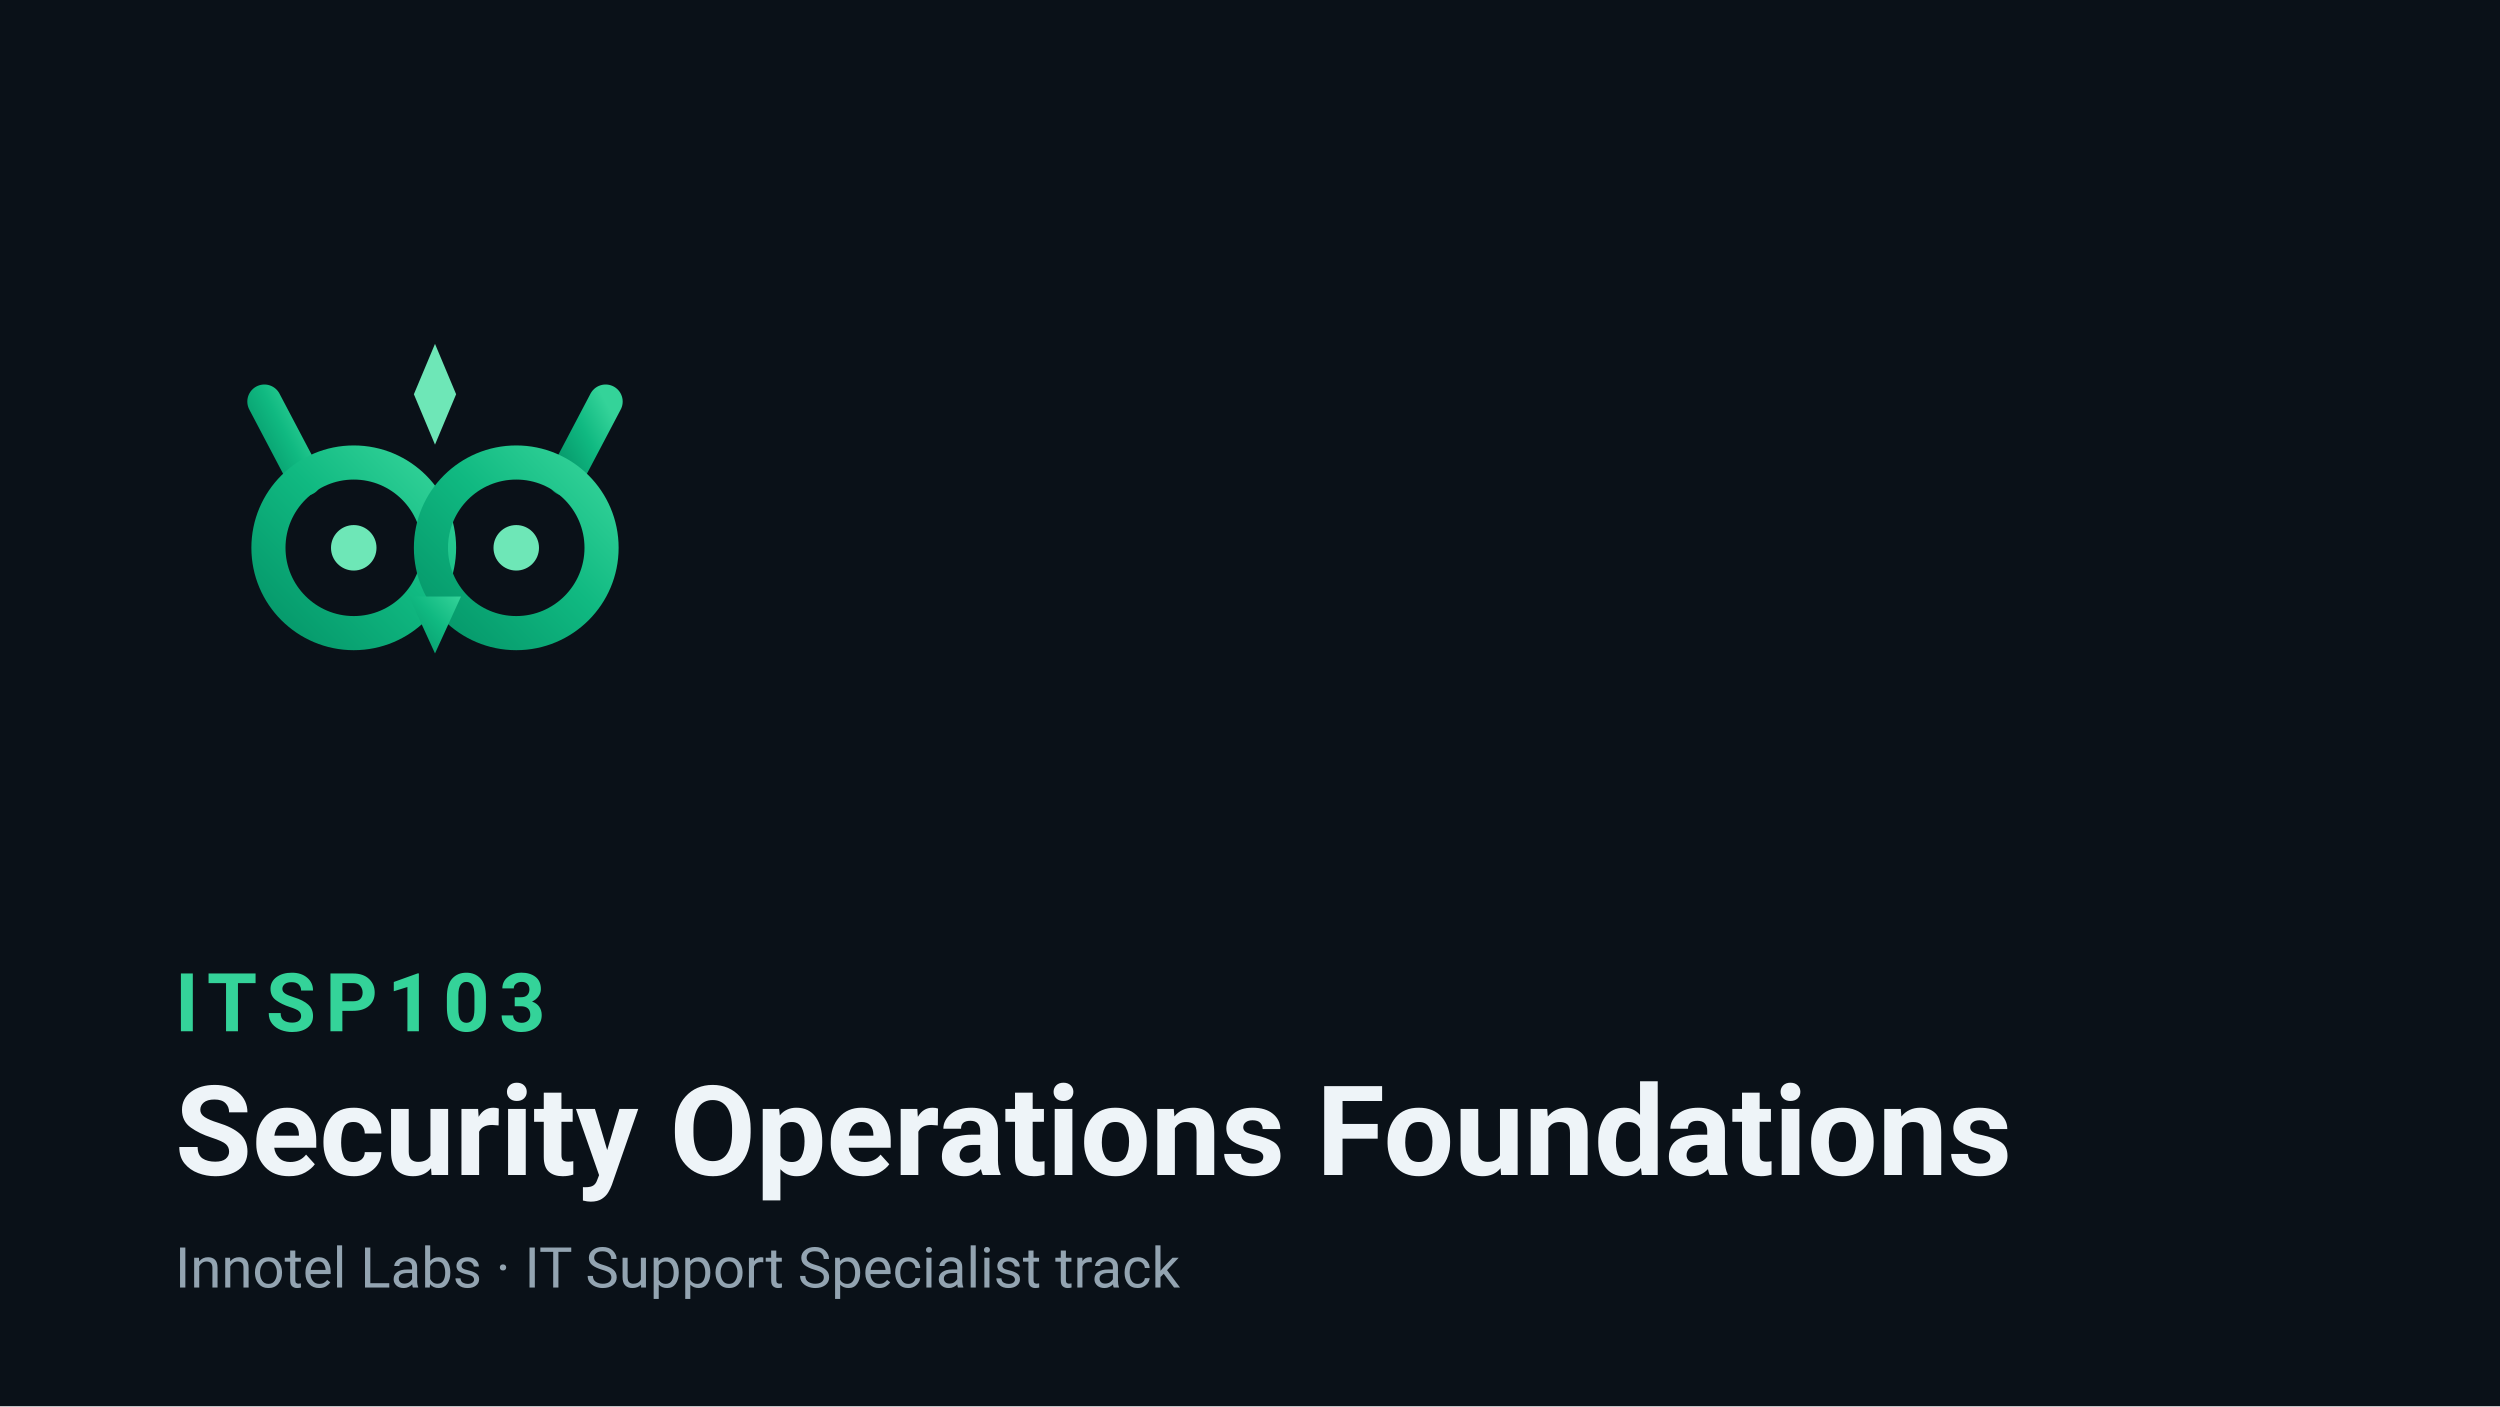
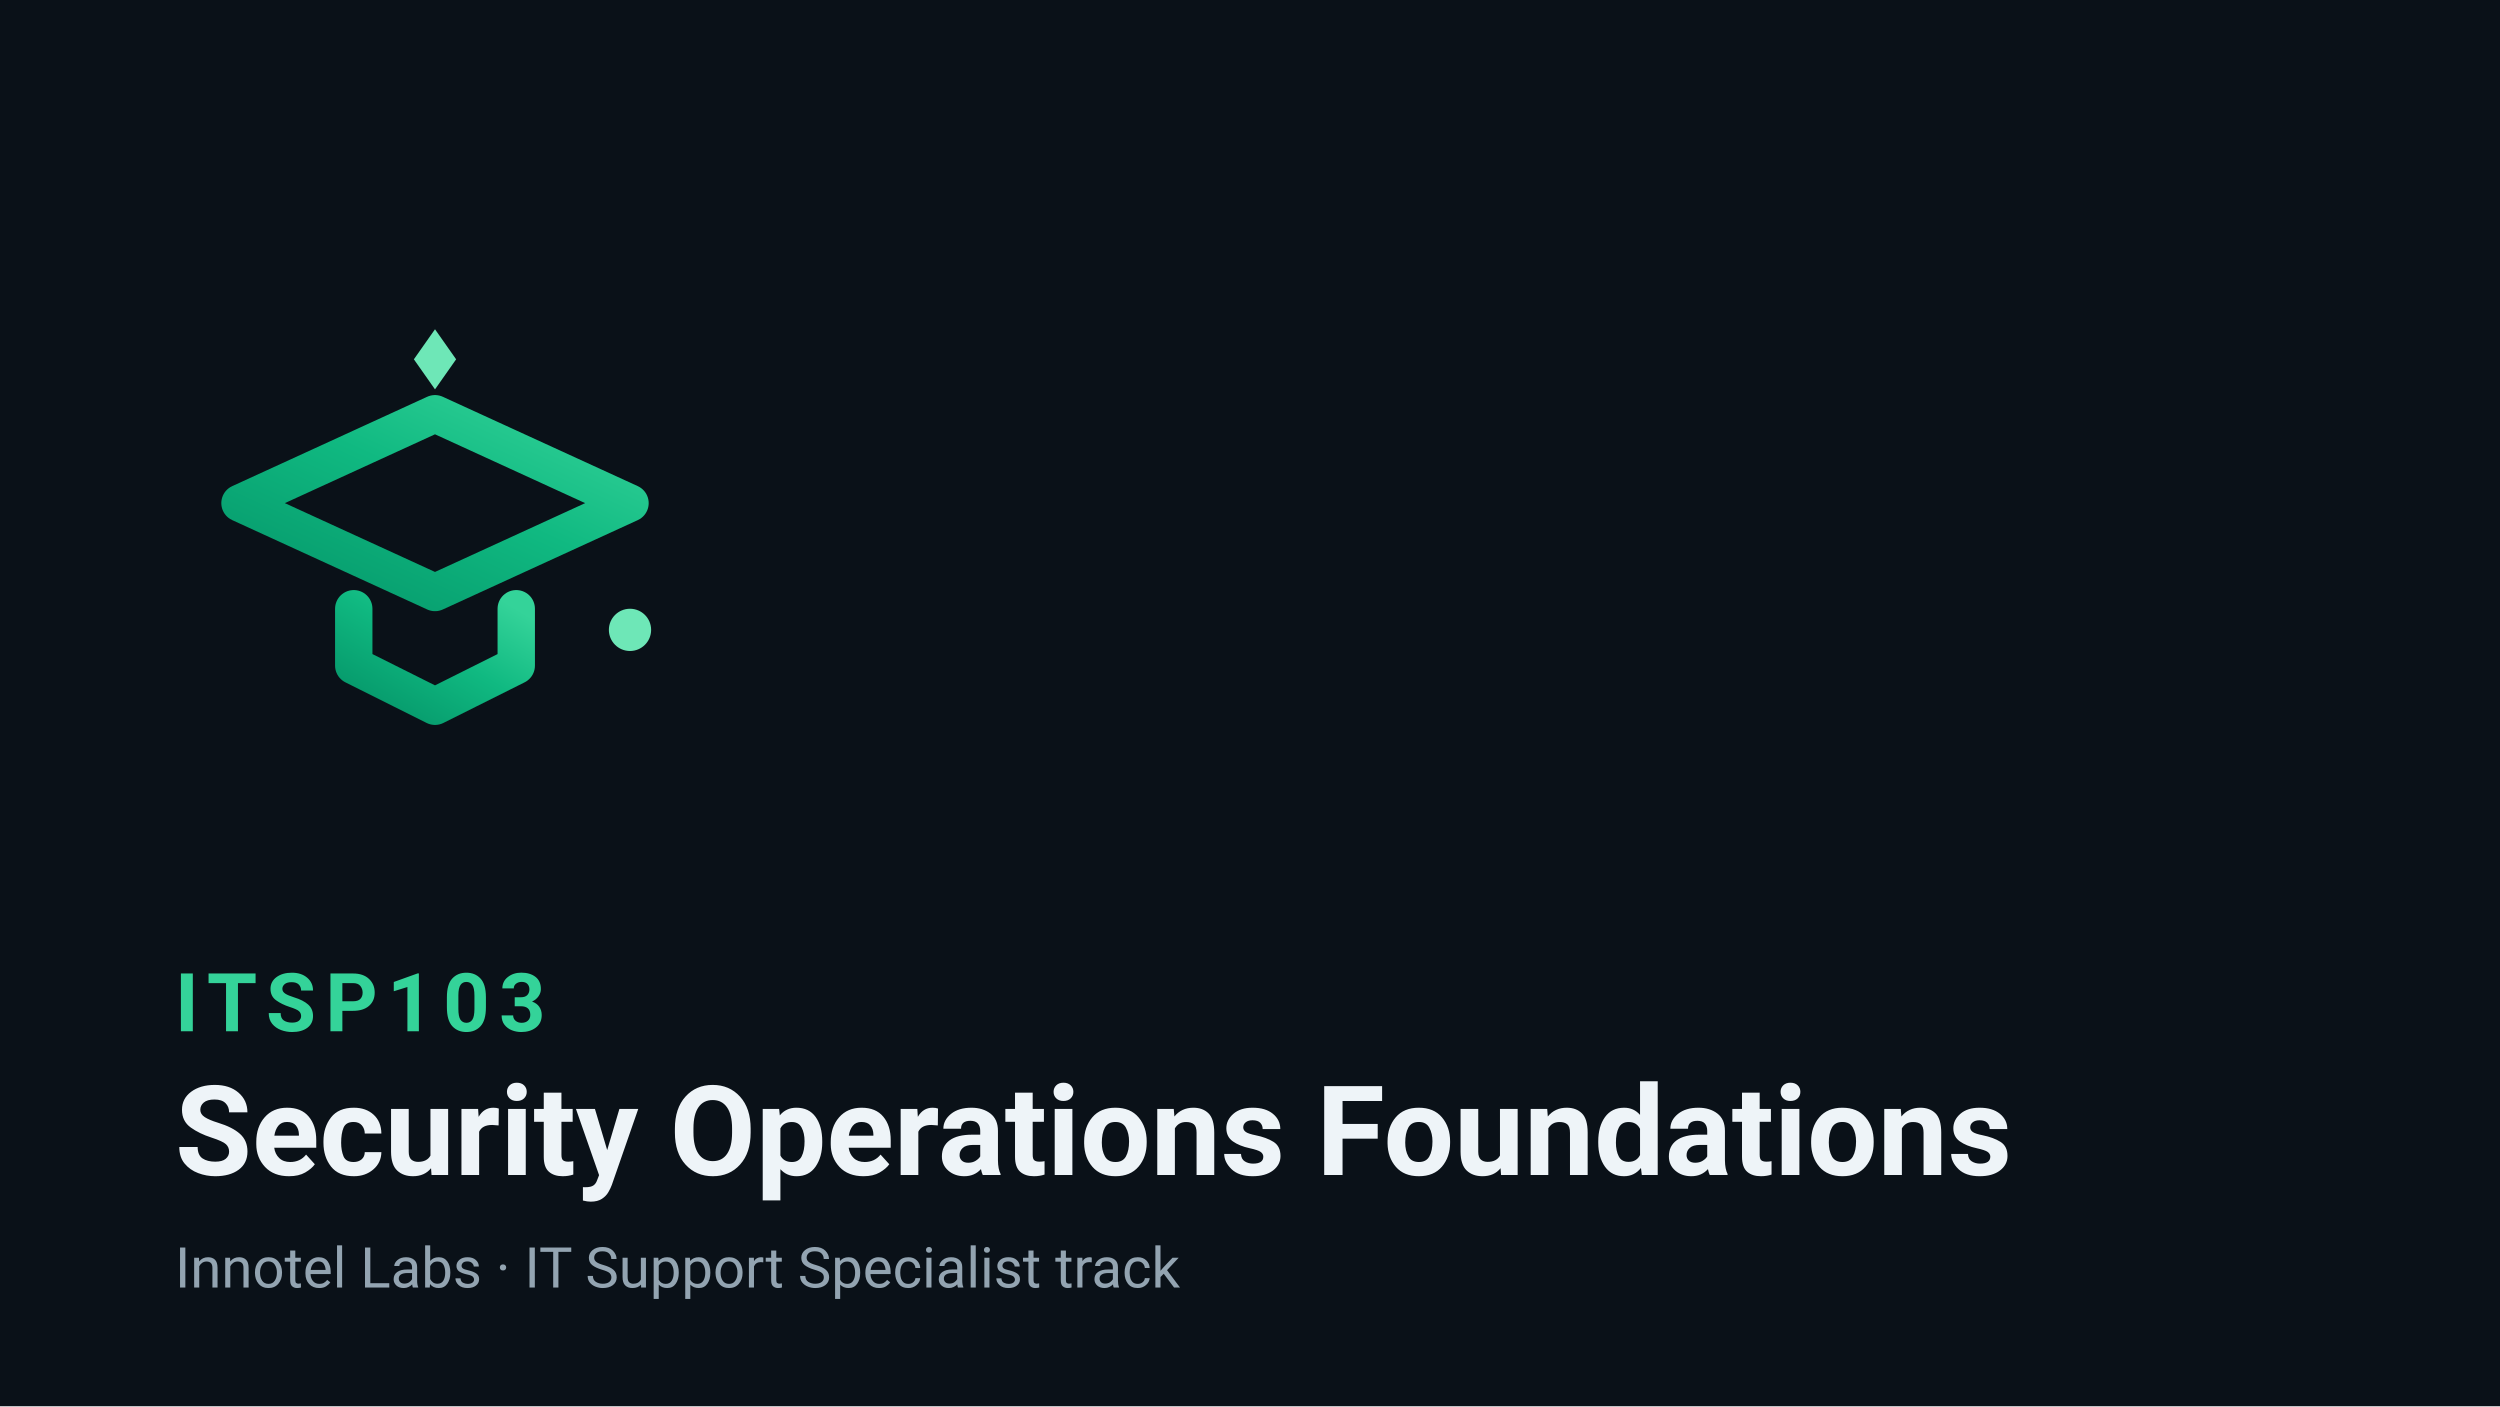
<svg xmlns="http://www.w3.org/2000/svg" viewBox="0 0 800 450" role="img" aria-label="ITSP103 — Security Operations Foundations">
  <defs>
    <linearGradient id="g" x1="0" y1="1" x2="1" y2="0">
      <stop offset="0" stop-color="#059669" />
      <stop offset="0.55" stop-color="#10b981" />
      <stop offset="1" stop-color="#34d399" />
    </linearGradient>
  </defs>
  <rect width="800" height="450" fill="#0a1118" />
  <g transform="translate(56 96) scale(2.6)">
-     <g fill="none" stroke="url(#g)" stroke-width="4.2" stroke-linecap="round">
-       <path d="M16 22 L11 12.5" />
-       <path d="M48 22 L53 12.5" />
-       <circle cx="22" cy="30.5" r="10.5" />
-       <circle cx="42" cy="30.5" r="10.5" />
+     <g fill="none" stroke="url(#g)" stroke-width="4.6" stroke-linecap="round" stroke-linejoin="round">
+       <path d="M32 14 L56 25 L32 36 L8 25 L32 14" />
+       <path d="M22 38 L22 45 L32 50 L42 45 L42 38" />
+       <path d="M56 25 L56 38" />
    </g>
-     <circle cx="22" cy="30.5" r="2.8" fill="#6ee7b7" />
-     <circle cx="42" cy="30.5" r="2.8" fill="#6ee7b7" />
-     <path d="M28.8 36.5 L35.2 36.5 L32 43.5 Z" fill="url(#g)" />
-     <path d="M32 5.4 L34.6 11.6 L32 17.8 L29.4 11.6 Z" fill="#6ee7b7" />
+     <circle cx="56" cy="40.6" r="2.6" fill="#6ee7b7" />
+     <path d="M32 3.6 L34.6 7.3 L32 11 L29.4 7.3 Z" fill="#6ee7b7" />
  </g>
  <text x="56" y="330" font-family="ui-sans-serif, system-ui, 'Segoe UI', Roboto, Helvetica, Arial, sans-serif" font-size="26" font-weight="700" letter-spacing="3" fill="#34d399">ITSP103</text>
  <text x="56" y="376" font-family="ui-sans-serif, system-ui, 'Segoe UI', Roboto, Helvetica, Arial, sans-serif" font-size="40" font-weight="700" fill="#eef4f8">Security Operations Foundations</text>
  <text x="56" y="412" font-family="ui-sans-serif, system-ui, 'Segoe UI', Roboto, Helvetica, Arial, sans-serif" font-size="18" fill="#93a4b1">Innotel Labs · IT Support Specialist track</text>
</svg>
